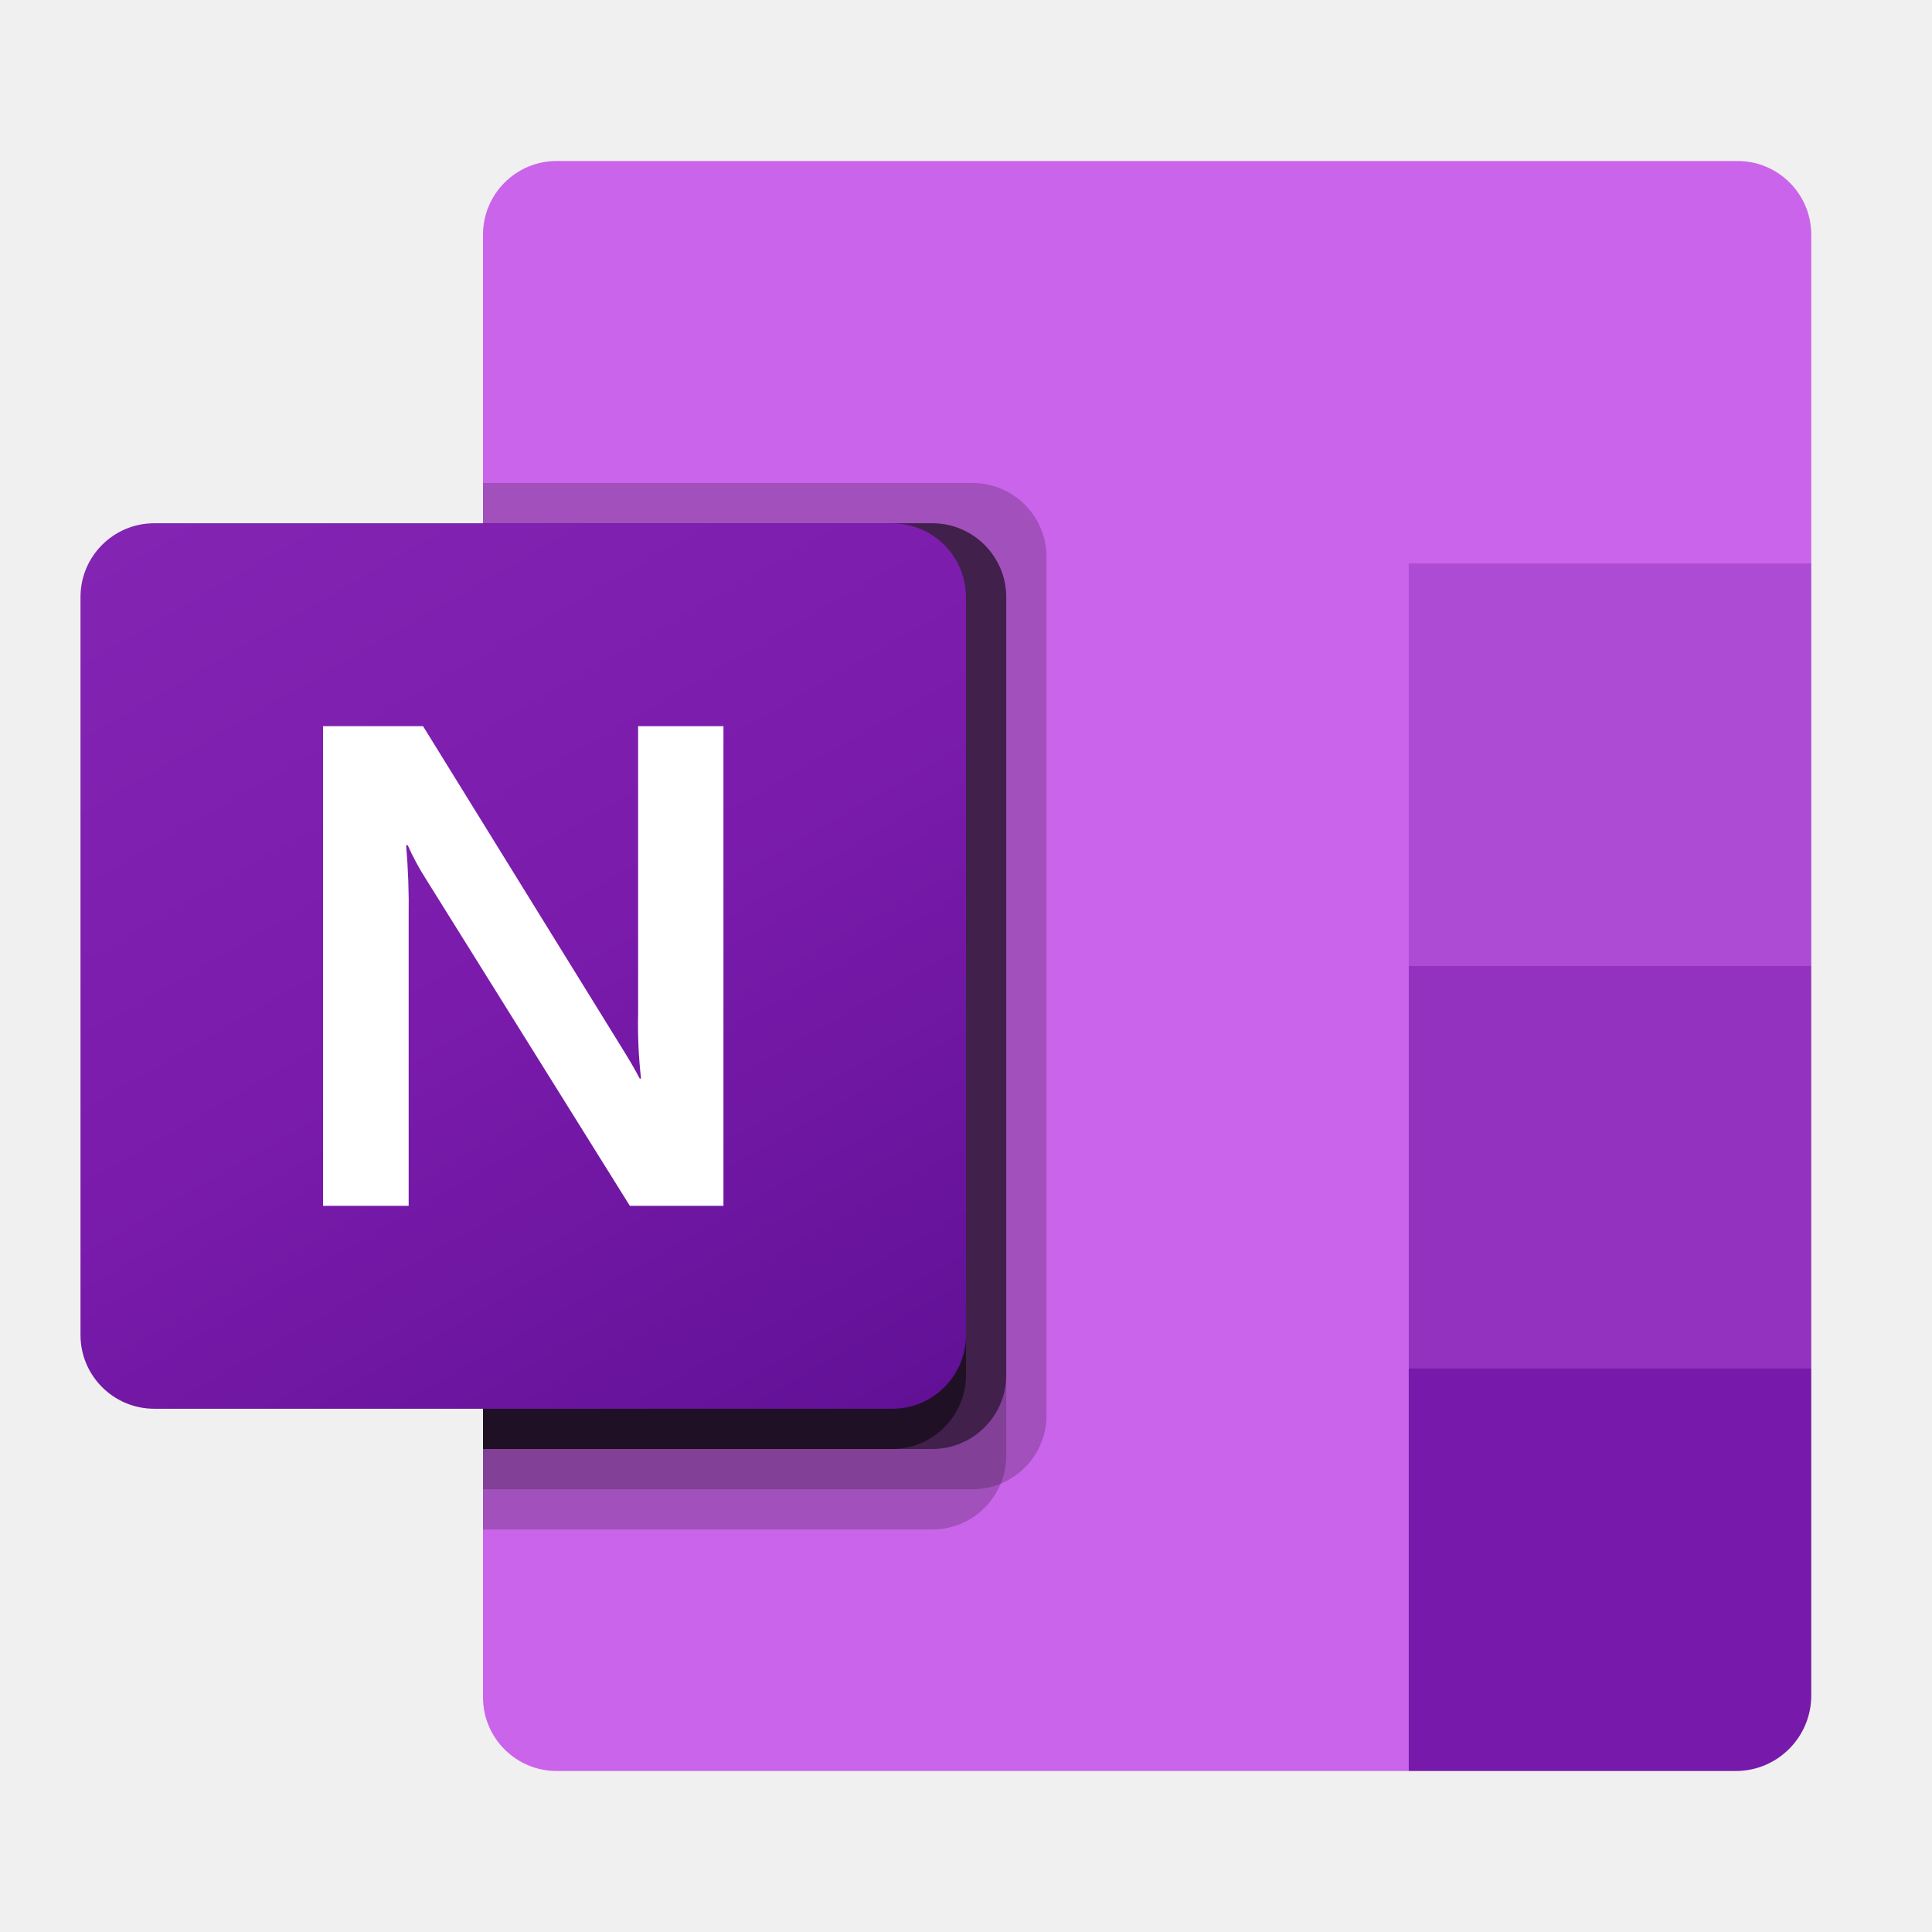
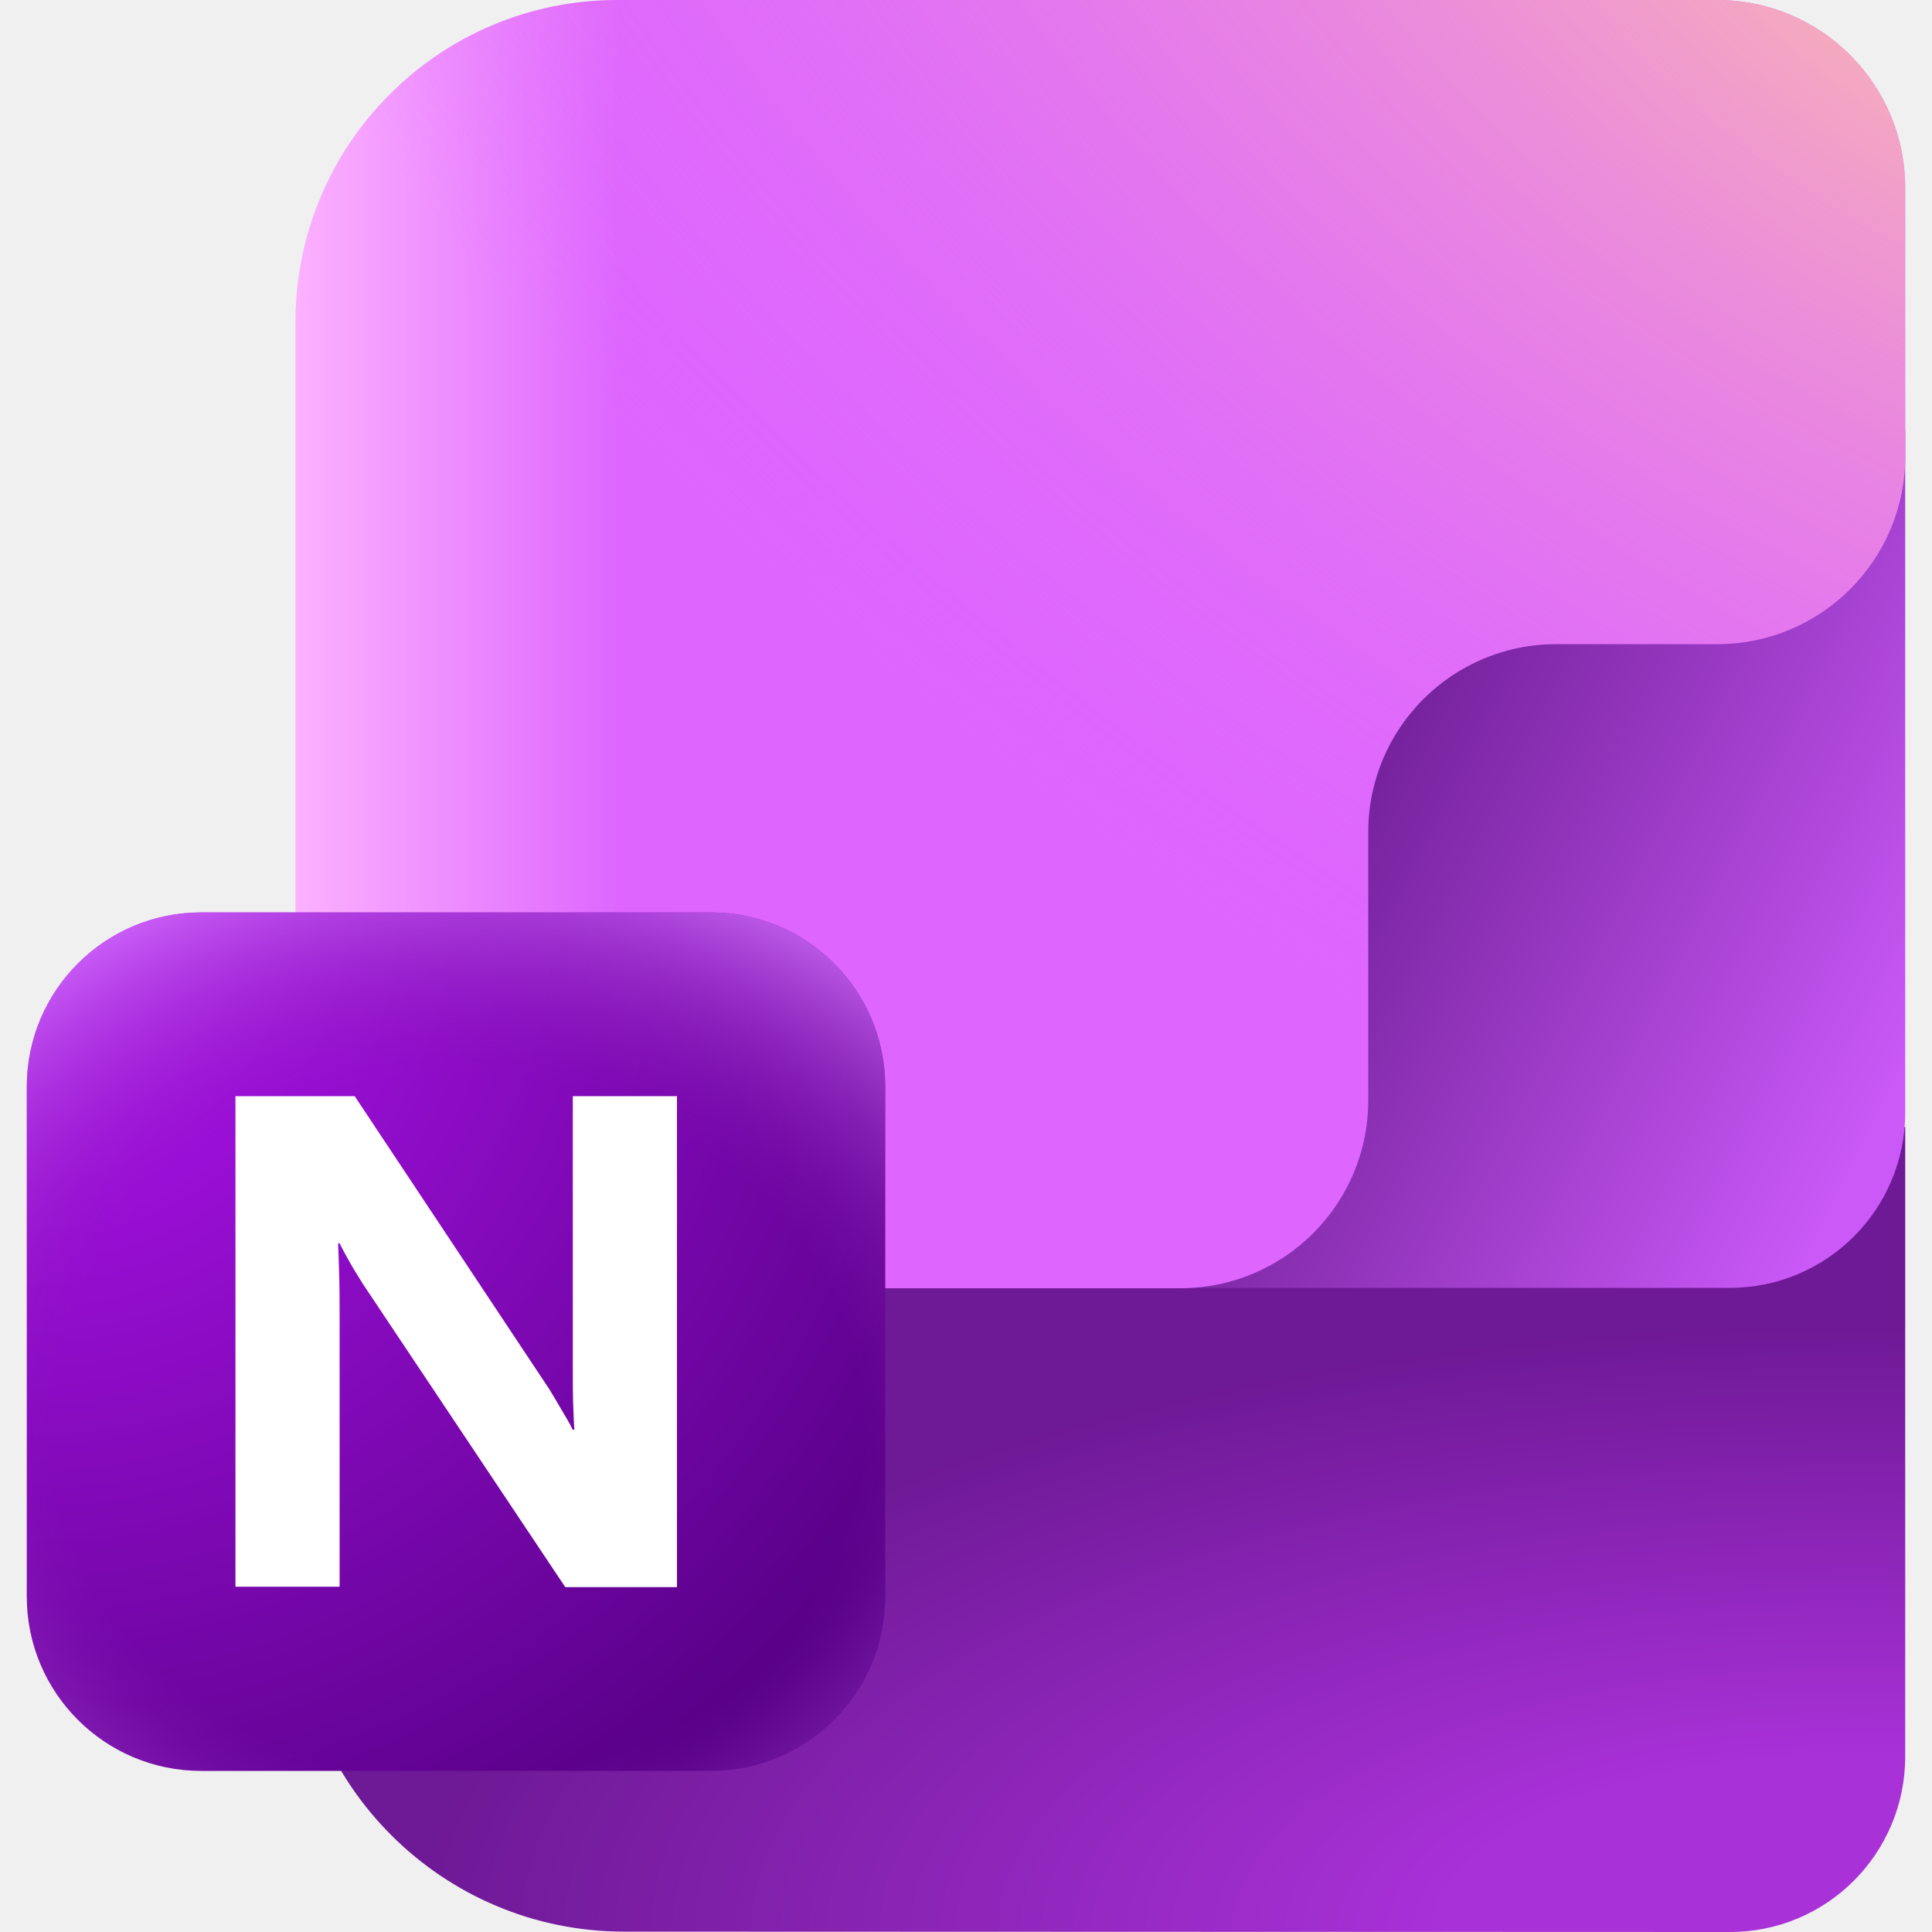
- <svg xmlns="http://www.w3.org/2000/svg" viewBox="0 0 48 48">
-   <defs>
-     <linearGradient id="a" x1="5.822" y1="11.568" x2="20.178" y2="36.432" gradientUnits="userSpaceOnUse">
-       <stop offset="0" stop-color="#8324b3" />
-       <stop offset=".5" stop-color="#7a1bac" />
-       <stop offset="1" stop-color="#621197" />
-     </linearGradient>
-   </defs>
-   <path d="M35 44H13.831A1.831 1.831 0 0 1 12 42.169V5.831A1.831 1.831 0 0 1 13.831 4h29.338A1.831 1.831 0 0 1 45 5.831V14z" fill="#ca64ea" />
-   <path fill="#ae4bd5" d="M45 24l-5 3-5-3V14h10v10z" />
-   <path fill="#9332bf" d="M45 34l-5 3-5-3V24h10v10z" />
-   <path d="M35 34h10v8.125A1.875 1.875 0 0 1 43.125 44H35V34z" fill="#7719aa" />
-   <path fill="none" d="M0 0h48v48H0z" />
-   <path d="M24.167 12H12v25h12.167A1.839 1.839 0 0 0 26 35.167V13.833A1.839 1.839 0 0 0 24.167 12z" opacity=".2" />
-   <path d="M23.167 13H12v25h11.167A1.839 1.839 0 0 0 25 36.167V14.833A1.839 1.839 0 0 0 23.167 13z" opacity=".2" />
-   <path d="M23.167 13H12v23h11.167A1.839 1.839 0 0 0 25 34.167V14.833A1.839 1.839 0 0 0 23.167 13z" opacity=".5" />
-   <path d="M22.167 13H12v23h10.167A1.839 1.839 0 0 0 24 34.167V14.833A1.839 1.839 0 0 0 22.167 13z" opacity=".5" />
-   <rect x="2" y="13" width="22" height="22" rx="1.833" fill="url(#a)" />
-   <path d="M8.026 18.042h2.485l4.883 7.9q.333.531.5.855h.032a12.032 12.032 0 0 1-.072-1.62v-7.135h2.12v11.916h-2.326l-5.066-8.119A6.313 6.313 0 0 1 10.13 21h-.04a17.54 17.54 0 0 1 .063 1.778v7.18H8.026z" fill="#fff" />
+ <svg xmlns="http://www.w3.org/2000/svg" viewBox="0 0 512 512">
+   <radialGradient id="SVGYcTXPeXi" cx="-678.673" cy="759.44" r="14.223" gradientTransform="matrix(47.5733 0 0 -20.0481 32779.156 15737.335)" gradientUnits="userSpaceOnUse">
+     <stop offset=".159" stop-color="#a931d8" />
+     <stop offset=".566" stop-color="#6e1996" />
+   </radialGradient>
+   <path fill="url(#SVGYcTXPeXi)" d="M78.2 391.8c0-51.4 41.7-93.1 93.1-93.1h333.6v166.8c0 25.7-20.8 46.6-46.6 46.5l-292.9-.1c-48.2 0-87.3-39.1-87.3-87.3v-32.8z" />
+   <linearGradient id="SVGCUZqb1Bu" x1="560.127" x2="314.484" y1="208.196" y2="332.356" gradientTransform="matrix(1 0 0 -1 0 514)" gradientUnits="userSpaceOnUse">
+     <stop offset=".216" stop-color="#ca59f7" />
+     <stop offset=".888" stop-color="#691a90" />
+   </linearGradient>
+   <path fill="url(#SVGCUZqb1Bu)" d="m305.8 120.9l199.1-7.1v181c0 25.7-20.8 46.5-46.5 46.5H305.8z" />
+   <linearGradient id="SVGjF200c2o" x1="523.762" x2="78.314" y1="300.662" y2="300.662" gradientTransform="matrix(1 0 0 -1 0 514)" gradientUnits="userSpaceOnUse">
+     <stop offset=".807" stop-color="#de66ff" />
+     <stop offset="1" stop-color="#fcb1ff" />
+   </linearGradient>
+   <path fill="url(#SVGjF200c2o)" d="M78.3 85.3C78.3 38.2 116.5 0 163.6 0h291.5c27.5 0 49.8 22.3 49.8 49.8v71.1c0 27.5-22.3 49.8-49.8 49.8h-42.7c-27.5 0-49.8 22.3-49.8 49.8v71.1c0 27.5-22.3 49.8-49.8 49.8H163.6c-47.1 0-85.3 38.2-85.3 85.3z" />
+   <radialGradient id="SVG2p8JSbdV" cx="-717.179" cy="819.715" r="14.223" gradientTransform="rotate(-58.517 -26547.636 38803.635)scale(-28.8769 50.7758)" gradientUnits="userSpaceOnUse">
+     <stop offset="0" stop-color="#ffc7a3" />
+     <stop offset=".831" stop-color="#de67fd" stop-opacity="0" />
+   </radialGradient>
+   <path fill="url(#SVG2p8JSbdV)" d="M78.3 85.3C78.3 38.2 116.5 0 163.6 0h291.5c27.5 0 49.8 22.3 49.8 49.8v71.1c0 27.5-22.3 49.8-49.8 49.8h-42.7c-27.5 0-49.8 22.3-49.8 49.8v71.1c0 27.5-22.3 49.8-49.8 49.8H163.6c-47.1 0-85.3 38.2-85.3 85.3z" />
+   <radialGradient id="SVGe0KCueMf" cx="-665.253" cy="803.385" r="14.223" gradientTransform="matrix(16 16 16 -16 -2202.999 23739.98)" gradientUnits="userSpaceOnUse">
+     <stop offset=".072" stop-color="#ac13eb" />
+     <stop offset=".879" stop-color="#580087" />
+   </radialGradient>
+   <path fill="url(#SVGe0KCueMf)" d="M53.3 241.8h135.1c25.5 0 46.2 20.7 46.2 46.2v135.1c0 25.5-20.7 46.2-46.2 46.2H53.3c-25.5 0-46.2-20.7-46.2-46.2V288c0-25.5 20.7-46.2 46.2-46.2" />
+   <radialGradient id="SVGJi0Exduj" cx="-646.864" cy="859.937" r="14.223" gradientTransform="matrix(0 11.2 12.9 0 -10972.3 7623.2)" gradientUnits="userSpaceOnUse">
+     <stop offset=".585" stop-color="#841fb0" stop-opacity="0" />
+     <stop offset=".969" stop-color="#d373fc" />
+   </radialGradient>
+   <path fill="url(#SVGJi0Exduj)" fill-opacity=".8" d="M53.3 241.8h135.1c25.5 0 46.2 20.7 46.2 46.2v135.1c0 25.5-20.7 46.2-46.2 46.2H53.3c-25.5 0-46.2-20.7-46.2-46.2V288c0-25.5 20.7-46.2 46.2-46.2" />
+   <path fill="#fff" d="M179.3 420.6h-29.5l-53.6-80.3c-1.5-2.4-2.8-4.5-3.8-6.3q-1.5-2.7-2.4-4.5h-.4q.15 3.45.3 8.7c.1 3.5.1 7.6.1 12.3v70H62.4v-130H94l51.6 77.7c1.1 1.8 2.1 3.5 3.2 5.4c1.1 1.8 2.1 3.5 3 5.3h.4c-.1-1.5-.2-3.7-.3-6.7s-.1-6.7-.1-11.2v-70.5h27.6v130.1z" />
</svg>
